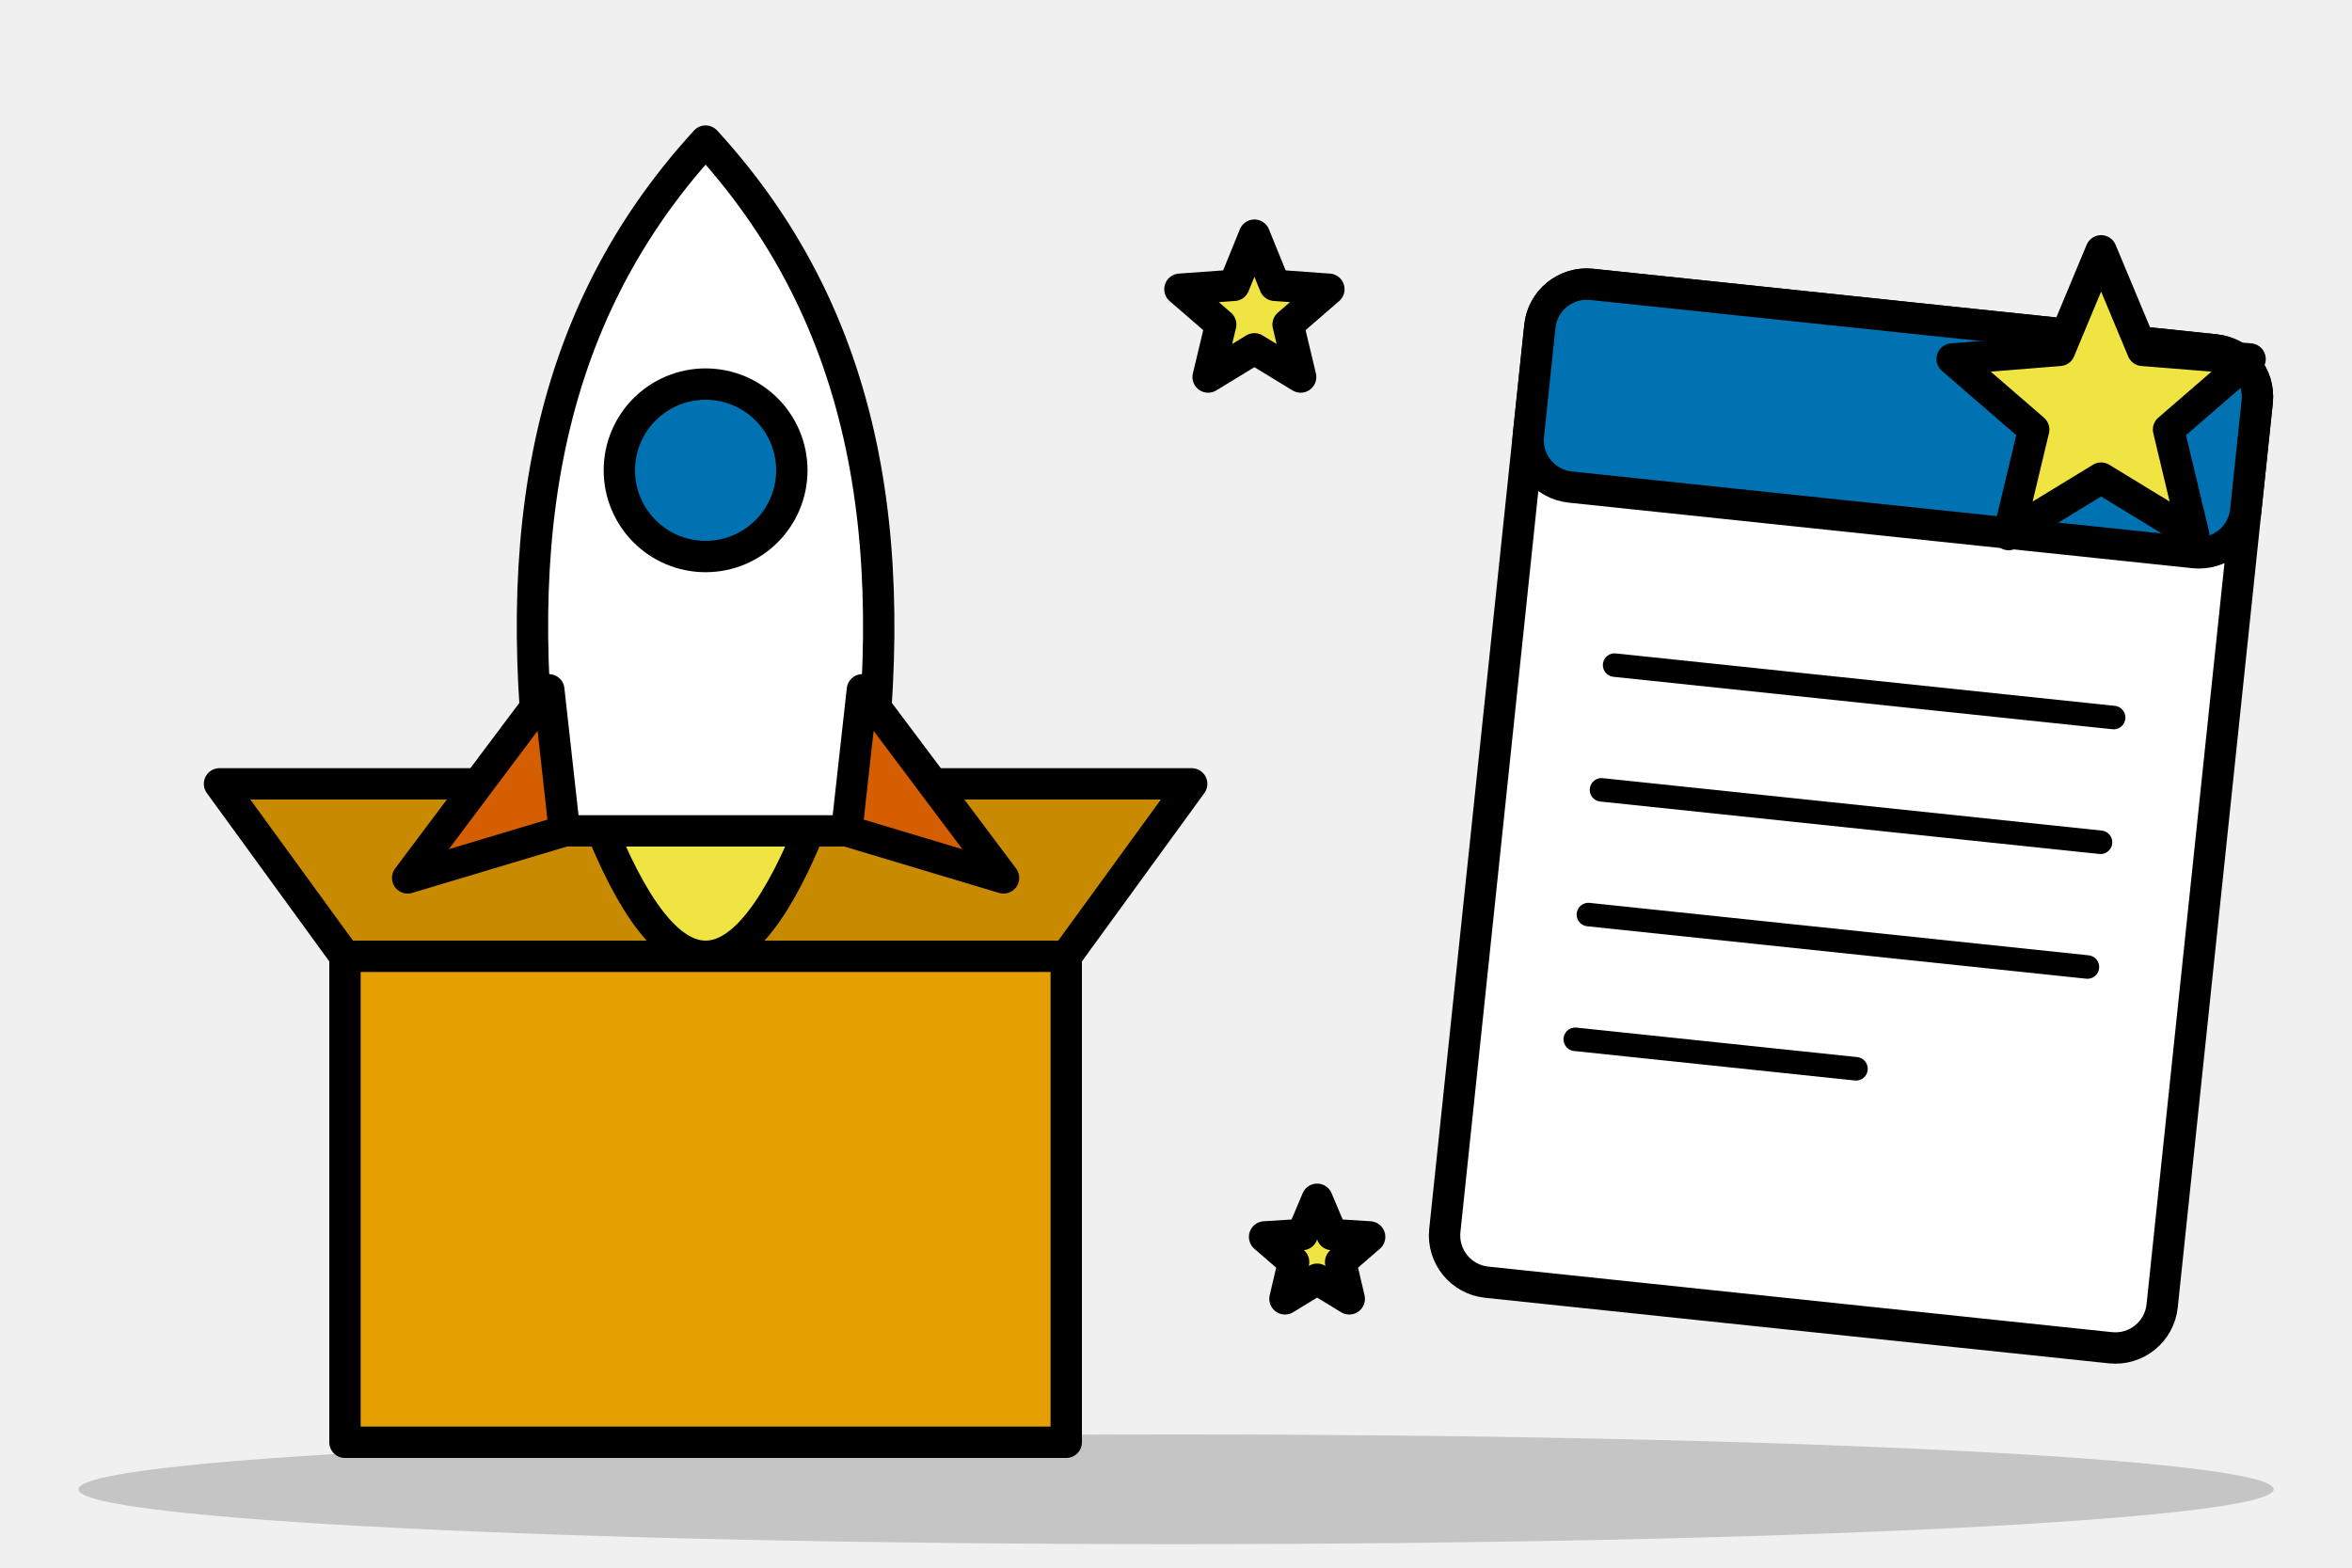
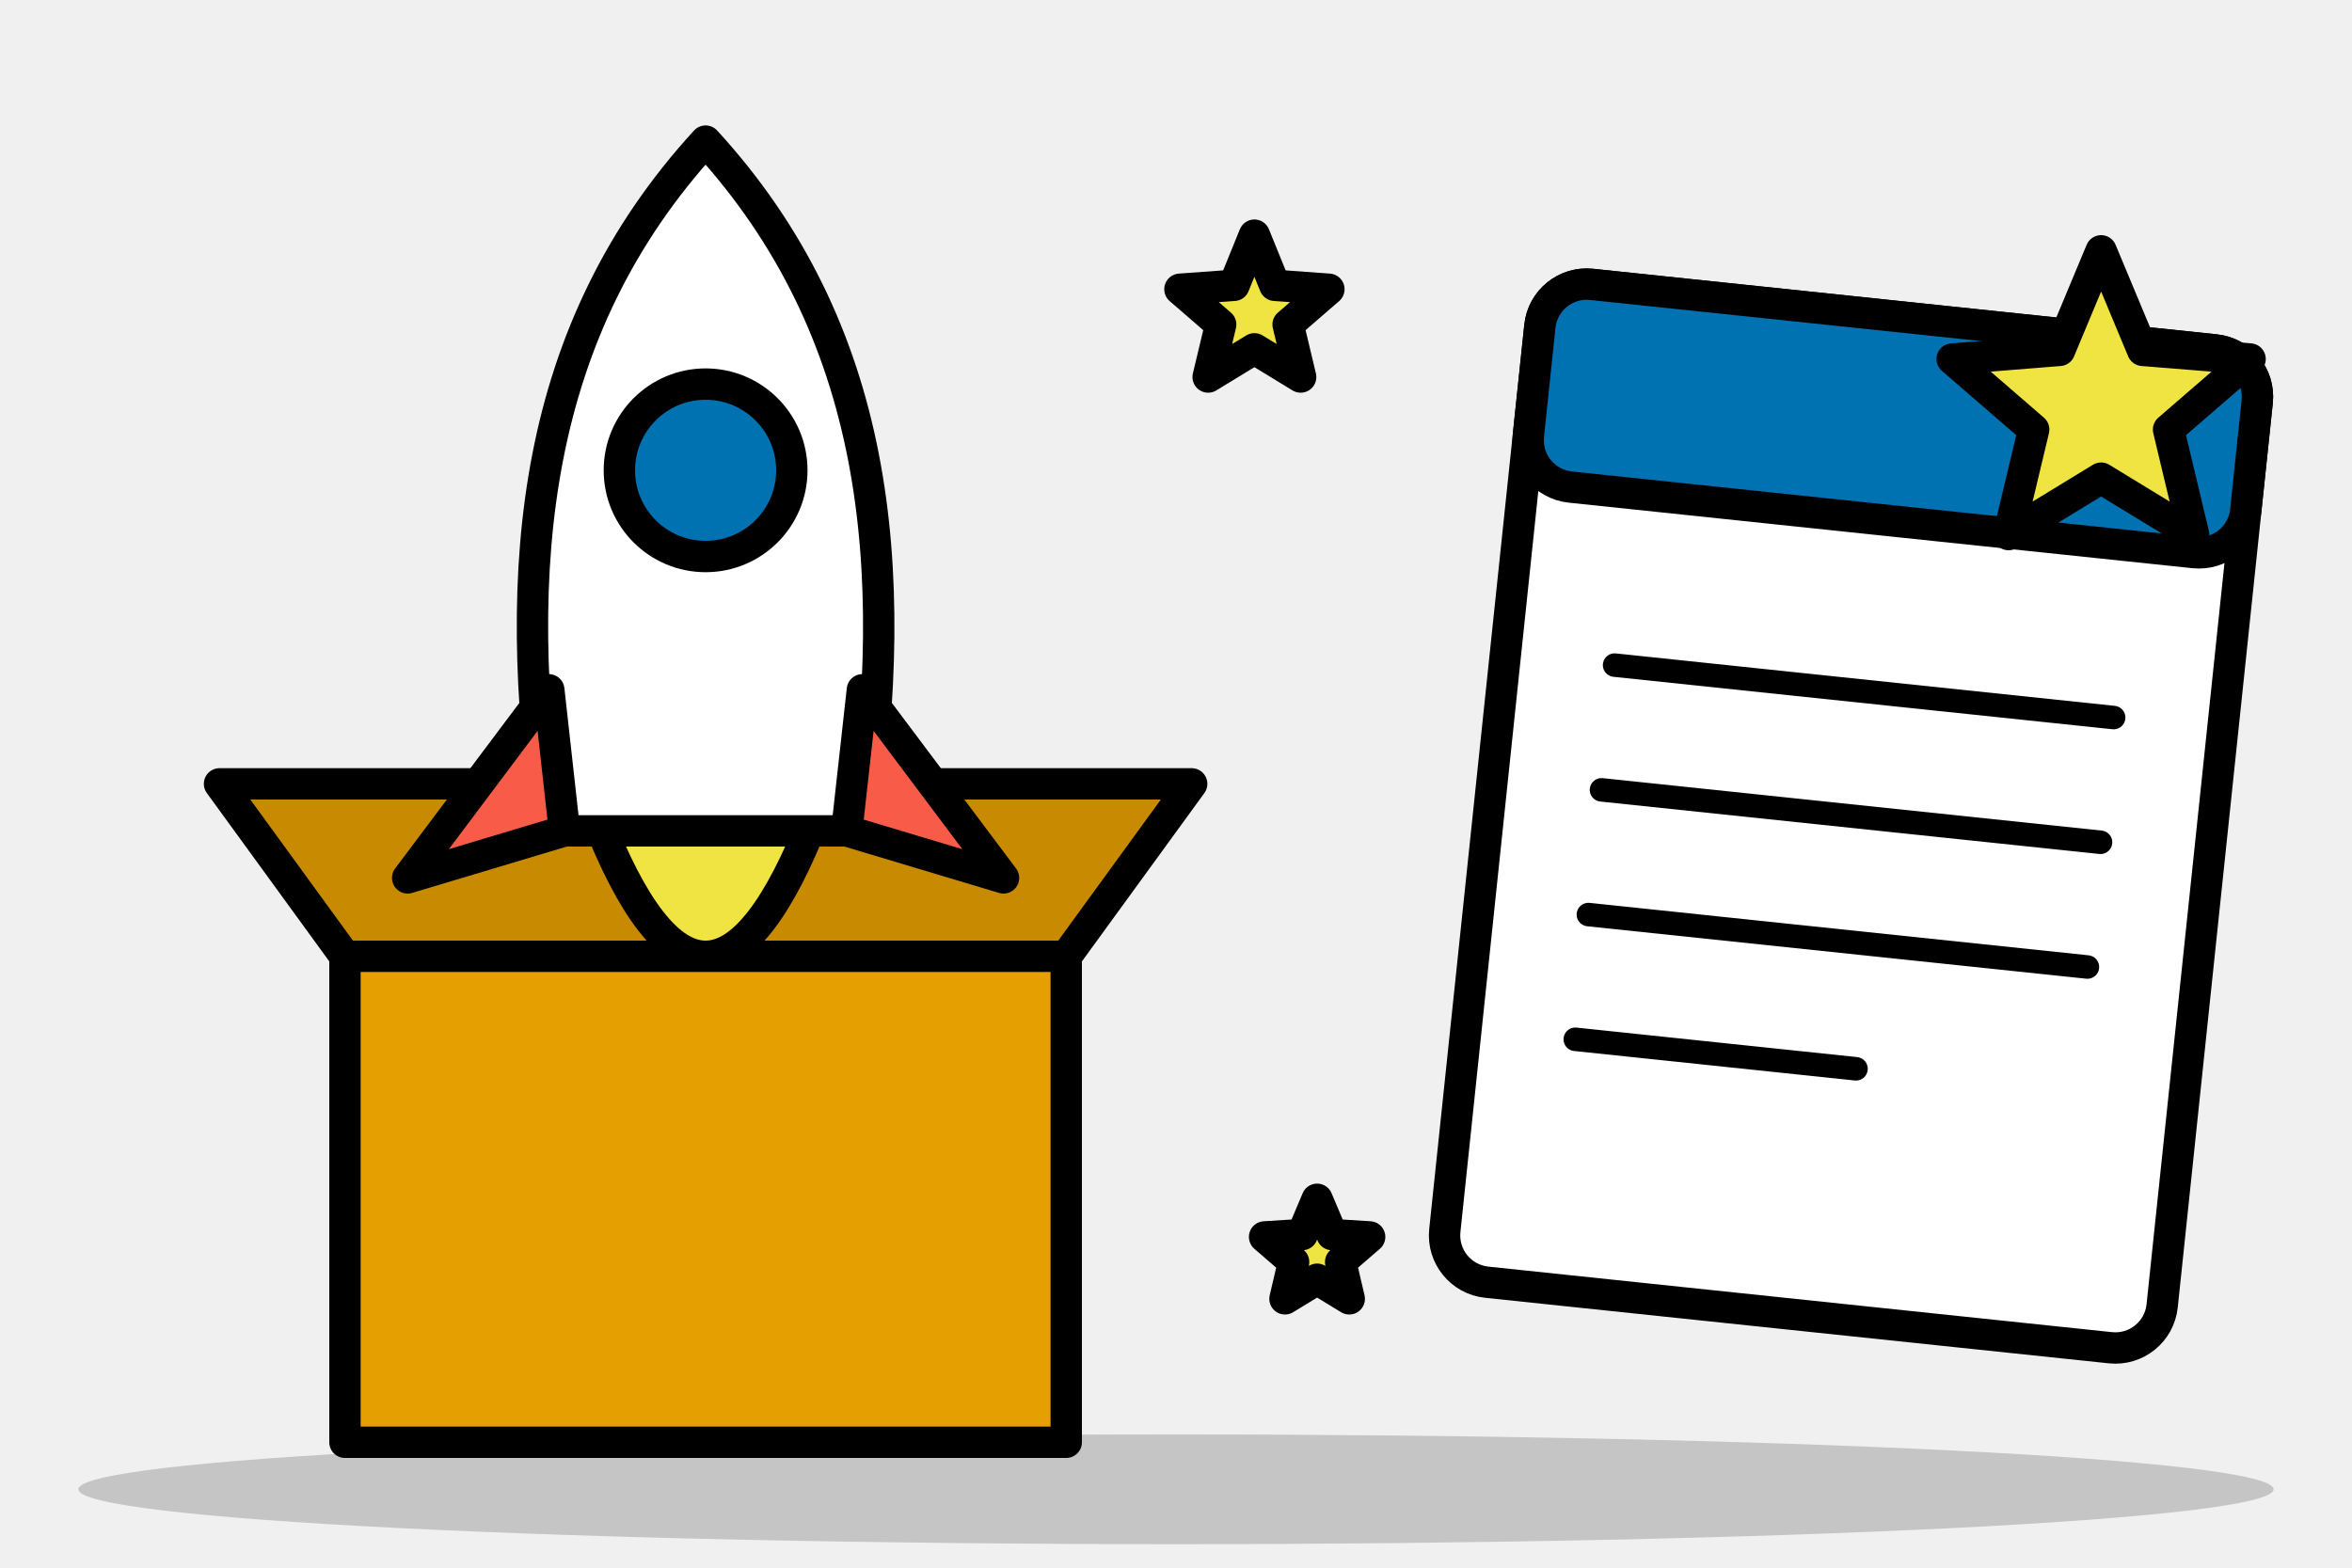
<svg xmlns="http://www.w3.org/2000/svg" viewBox="0 0 300 200">
  <ellipse cx="150" cy="190" rx="140" ry="7" fill="#000" opacity=".18" />
  <g stroke="#000" stroke-width="4" stroke-linejoin="round" stroke-linecap="round">
    <path d="M44 122 L28 100 L74 100 L90 122 Z" fill="#C88A00" />
    <path d="M136 122 L152 100 L106 100 L90 122 Z" fill="#C88A00" />
    <path d="M76 104 Q90 140 104 104 Z" fill="#F0E442" />
    <path d="M90 18 C112 42 115 72 110 106 L70 106 C65 72 68 42 90 18 Z" fill="#FFFFFF" />
    <circle cx="90" cy="60" r="11" fill="#0072B2" />
-     <path d="M70 88 L52 112 L72 106 Z" fill="#D55E00" />
-     <path d="M110 88 L128 112 L108 106 Z" fill="#D55E00" />
+     <path d="M70 88 L52 112 L72 106 Z" fill="#F85C48" />
+     <path d="M110 88 L128 112 L108 106 Z" fill="#F85C48" />
    <rect x="44" y="122" width="92" height="62" rx="0" fill="#E69F00" />
    <g transform="rotate(6 235 105)">
      <rect x="190" y="40" width="92" height="128" rx="6" fill="#FFFFFF" />
      <rect x="190" y="40" width="92" height="26" rx="6" fill="#0072B2" />
      <line x1="204" y1="88" x2="268" y2="88" stroke="#000" stroke-width="3" />
      <line x1="204" y1="104" x2="268" y2="104" stroke="#000" stroke-width="3" />
      <line x1="204" y1="120" x2="268" y2="120" stroke="#000" stroke-width="3" />
      <line x1="204" y1="136" x2="240" y2="136" stroke="#000" stroke-width="3" />
    </g>
    <path d="M268.0 32.0 L273.3 44.7 L287.0 45.8 L276.6 54.8 L279.8 68.2 L268.0 61.0 L256.2 68.2 L259.4 54.8 L249.0 45.8 L262.7 44.7 Z" fill="#F0E442" />
    <path d="M160.0 30.0 L162.6 36.4 L169.5 36.9 L164.3 41.4 L165.9 48.1 L160.0 44.5 L154.1 48.1 L155.7 41.4 L150.5 36.9 L157.4 36.4 Z" fill="#F0E442" />
    <path d="M168.0 153.0 L169.9 157.5 L174.7 157.8 L171.0 161.0 L172.1 165.7 L168.0 163.2 L163.9 165.7 L165.0 161.0 L161.3 157.8 L166.1 157.5 Z" fill="#F0E442" />
  </g>
</svg>
